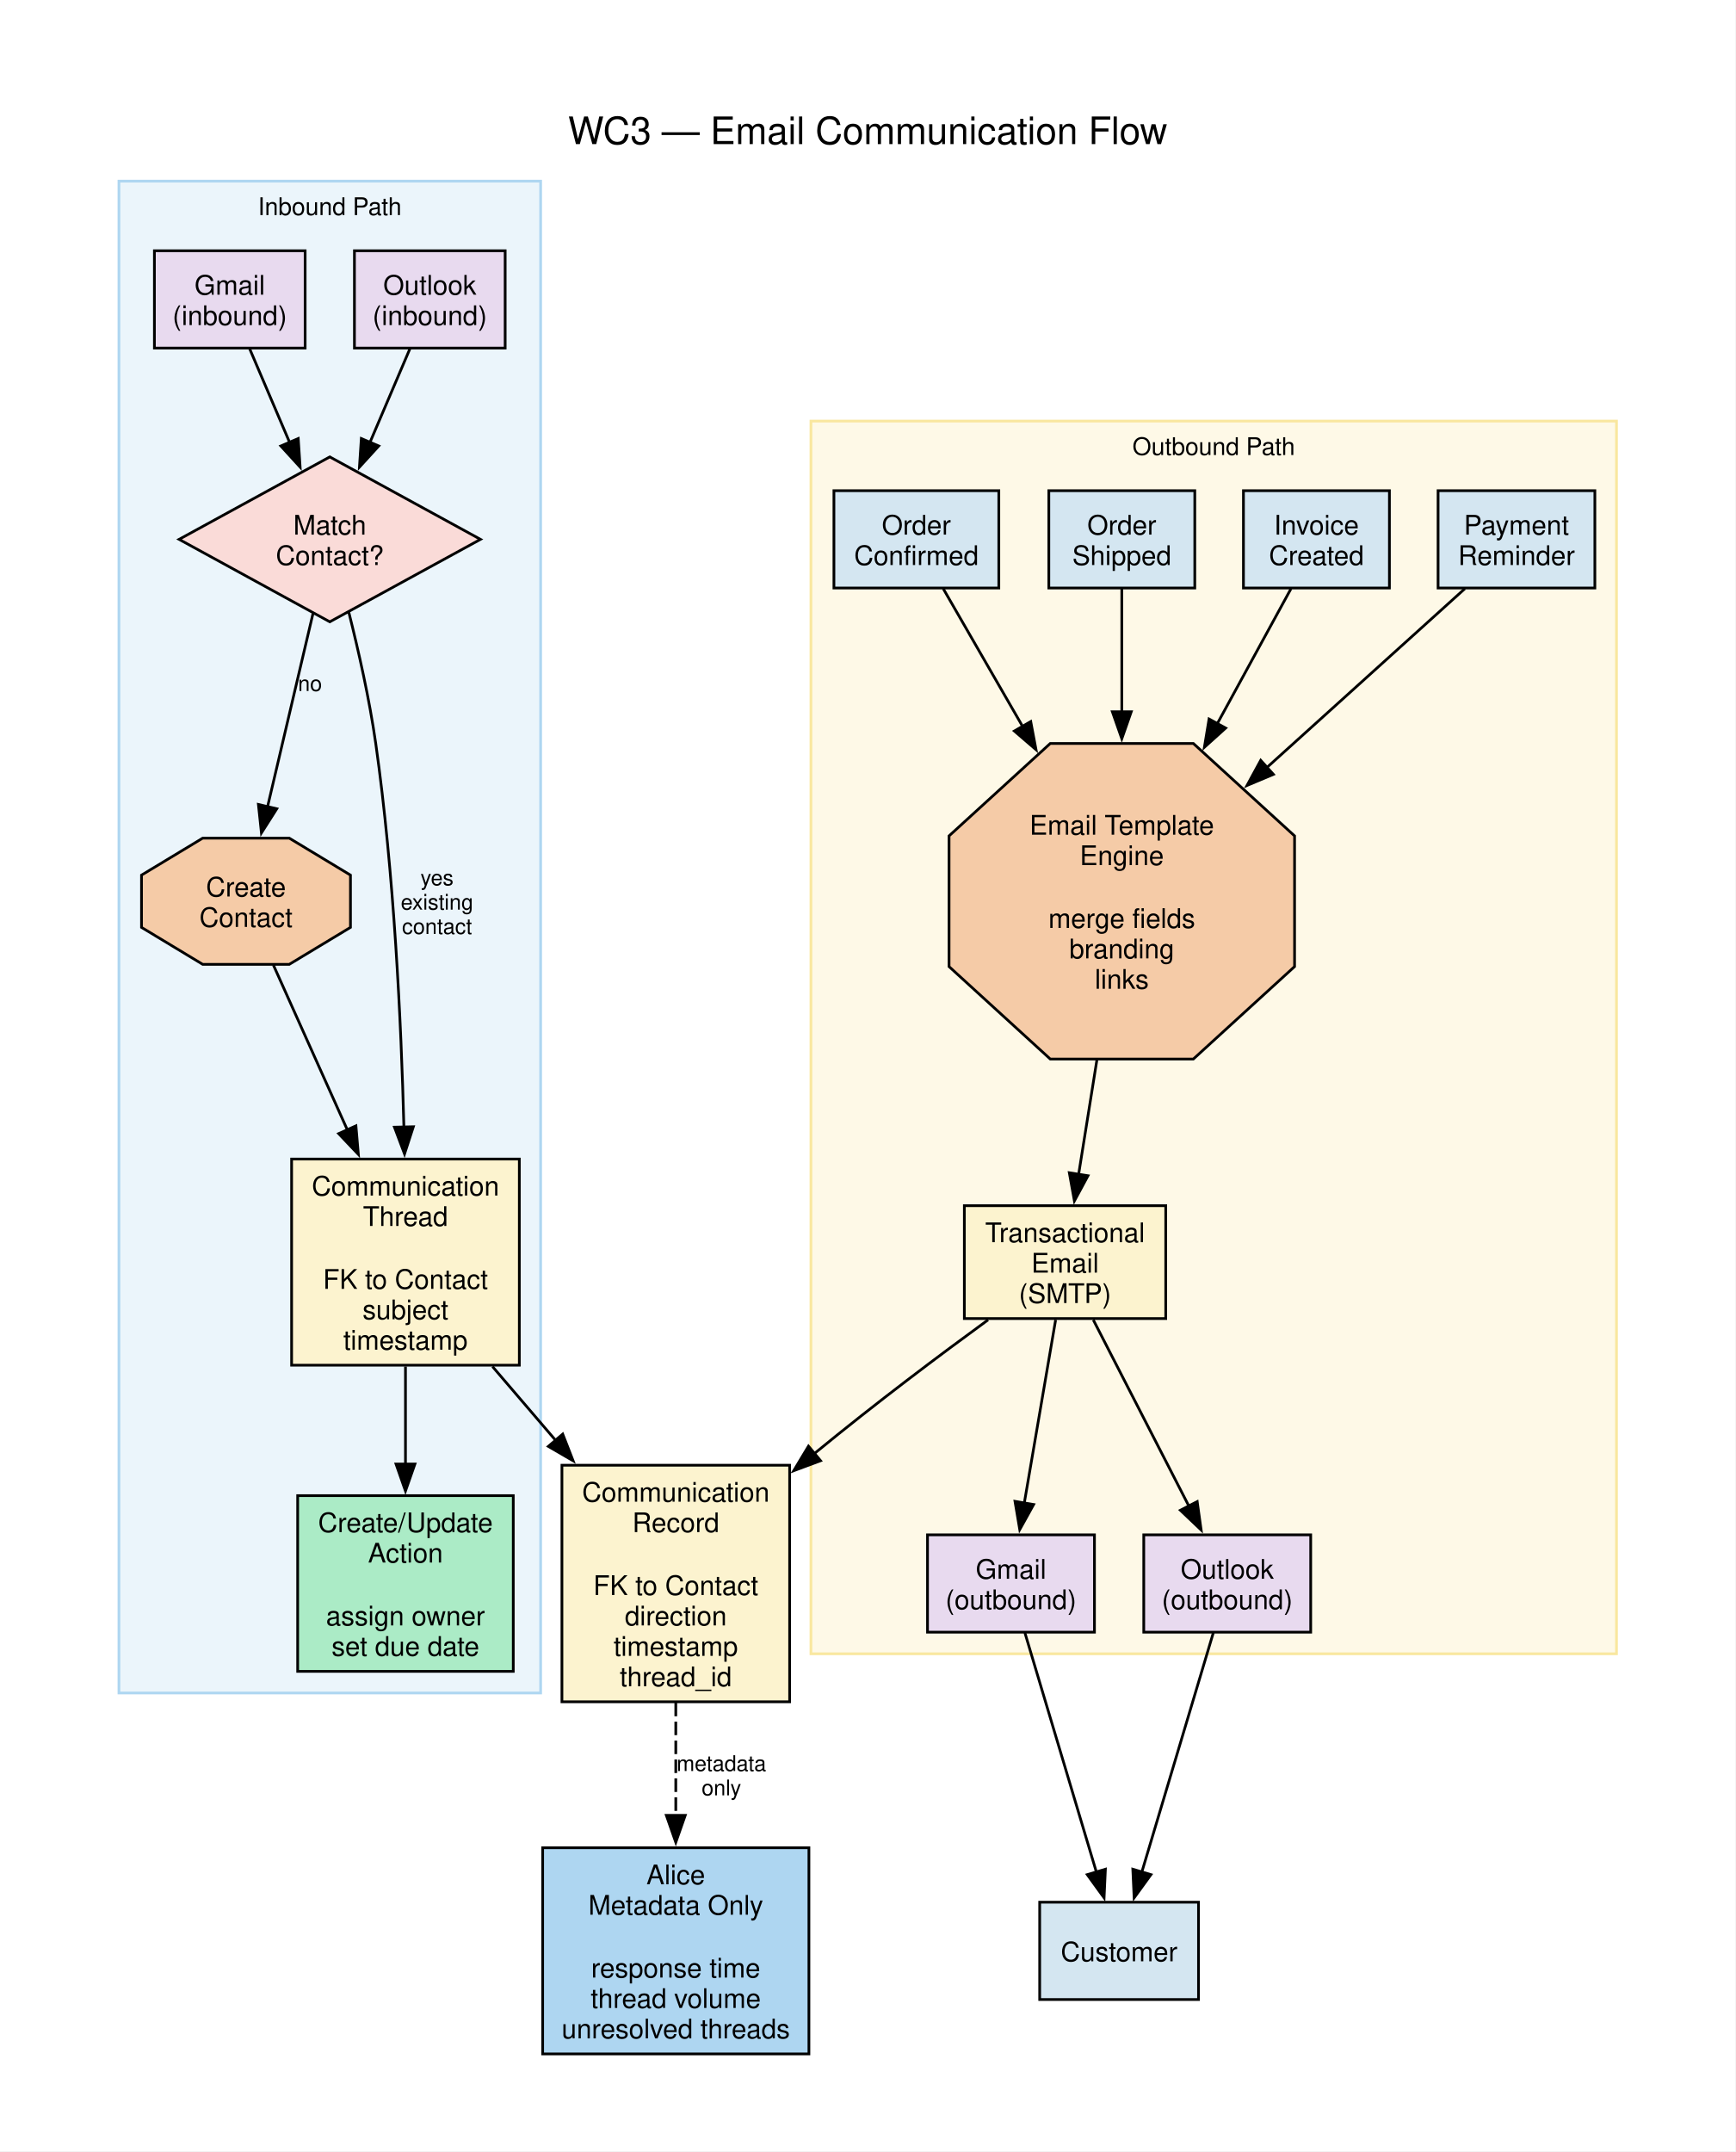
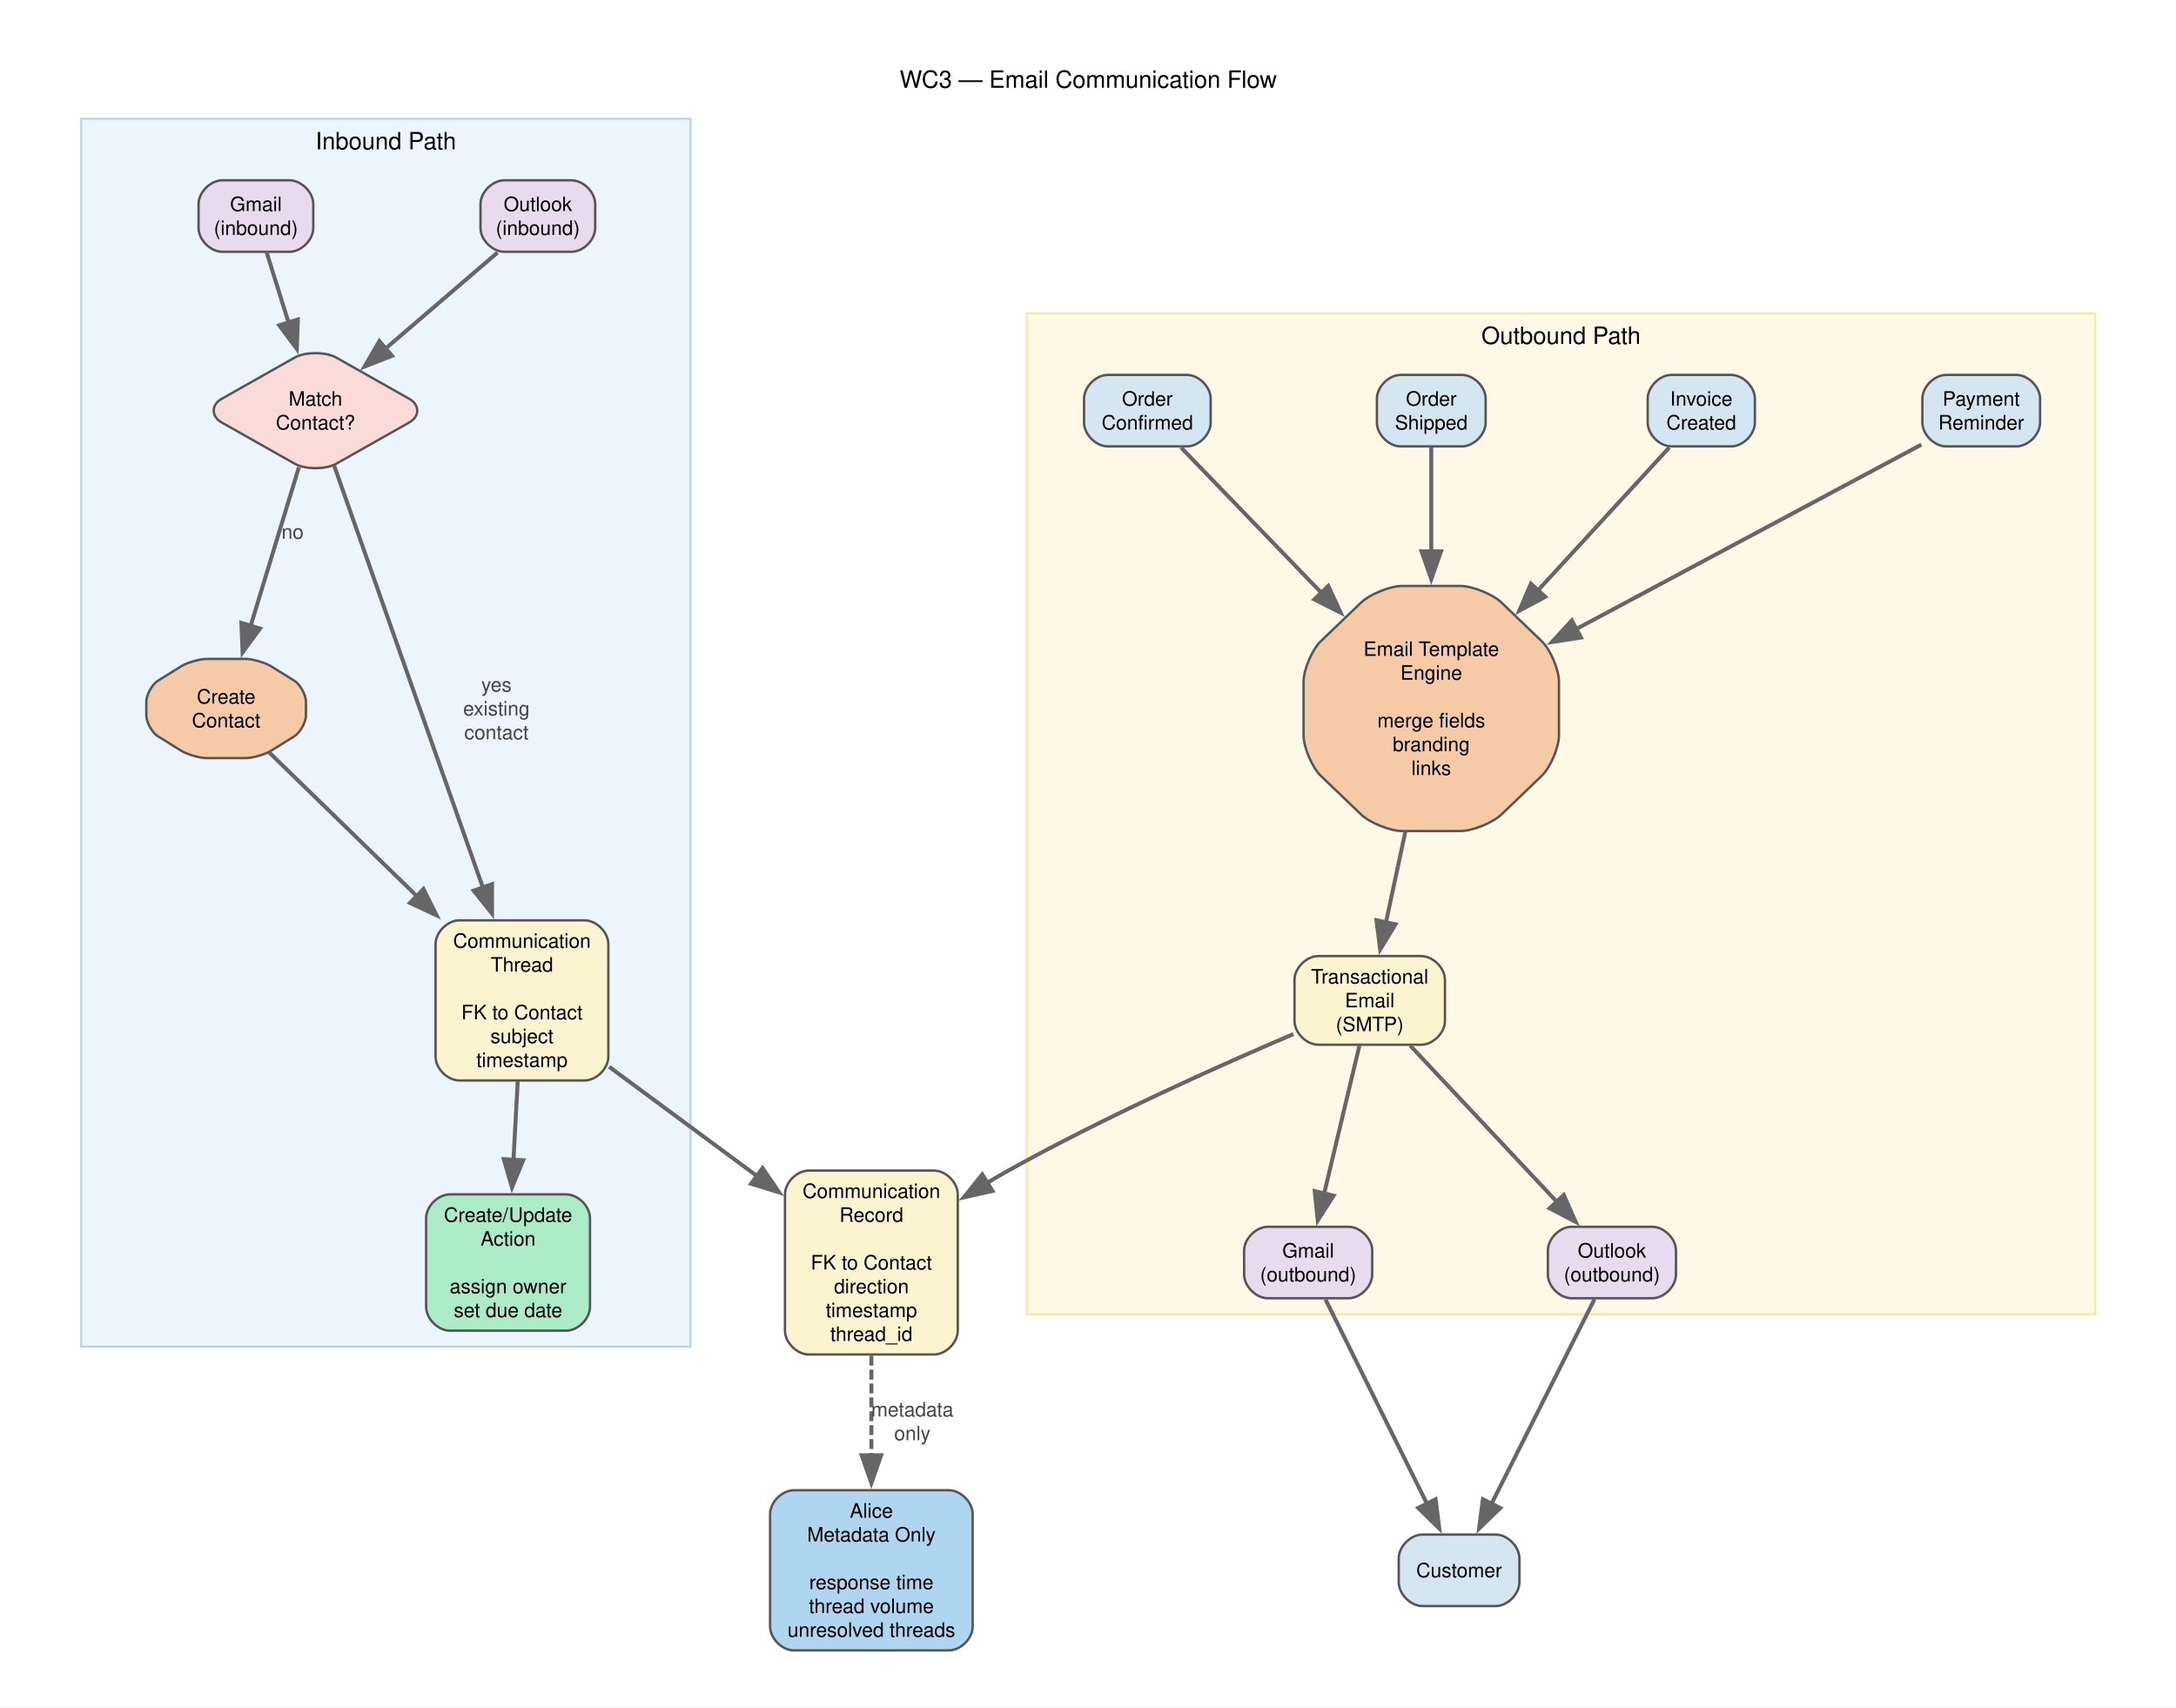
- <svg xmlns="http://www.w3.org/2000/svg" width="642pt" height="796pt" viewBox="0.00 0.00 642.00 796.00">
-   <g id="graph0" class="graph" transform="scale(1 1) rotate(0) translate(36 759.72)">
-     <polygon fill="white" stroke="none" points="-36,36 -36,-759.72 606,-759.72 606,36 -36,36" />
-     <text xml:space="preserve" text-anchor="middle" x="285" y="-706.42" font-family="Helvetica,sans-Serif" font-size="14.00">WC3 — Email Communication Flow</text>
+ <svg xmlns="http://www.w3.org/2000/svg" width="1096pt" height="860pt" viewBox="0.00 0.00 1096.00 860.00">
+   <g id="graph0" class="graph" transform="scale(1 1) rotate(0) translate(28.8 830.8)">
+     <polygon fill="white" stroke="none" points="-28.8,28.8 -28.8,-830.8 1067.46,-830.8 1067.46,28.8 -28.8,28.8" />
+     <text xml:space="preserve" text-anchor="middle" x="519.33" y="-786.6" font-family="Helvetica Neue,Helvetica,Arial,sans-serif" font-size="12.00">WC3 — Email Communication Flow</text>
    <g id="clust1" class="cluster">
-       <polygon fill="#ebf5fb" stroke="#aed6f1" points="8,-133.5 8,-692.72 164,-692.72 164,-133.5 8,-133.5" />
-       <text xml:space="preserve" text-anchor="middle" x="86" y="-680.17" font-family="Helvetica,sans-Serif" font-size="9.00">Inbound Path</text>
+       <polygon fill="#ebf5fb" stroke="#aed6f1" points="12.1,-152.64 12.1,-771 319.01,-771 319.01,-152.64 12.1,-152.64" />
+       <text xml:space="preserve" text-anchor="middle" x="165.55" y="-755.6" font-family="Helvetica Neue,Helvetica,Arial,sans-serif" font-size="12.00">Inbound Path</text>
    </g>
    <g id="clust2" class="cluster">
-       <polygon fill="#fef9e7" stroke="#f9e79f" points="264,-148 264,-603.97 562,-603.97 562,-148 264,-148" />
-       <text xml:space="preserve" text-anchor="middle" x="413" y="-591.42" font-family="Helvetica,sans-Serif" font-size="9.00">Outbound Path</text>
+       <polygon fill="#fef9e7" stroke="#f9e79f" points="488.34,-168.96 488.34,-673 1026.57,-673 1026.57,-168.96 488.34,-168.96" />
+       <text xml:space="preserve" text-anchor="middle" x="757.45" y="-657.6" font-family="Helvetica Neue,Helvetica,Arial,sans-serif" font-size="12.00">Outbound Path</text>
    </g>
    <g id="node1" class="node">
-       <polygon fill="#e8daef" stroke="black" points="76.88,-666.97 21.12,-666.97 21.12,-630.97 76.88,-630.97 76.88,-666.97" />
-       <text xml:space="preserve" text-anchor="middle" x="49" y="-650.72" font-family="Helvetica,sans-Serif" font-size="10.00">Gmail</text>
-       <text xml:space="preserve" text-anchor="middle" x="49" y="-639.47" font-family="Helvetica,sans-Serif" font-size="10.00">(inbound)</text>
+       <path fill="#e8daef" stroke="#555555" stroke-width="1.2" d="M116.99,-740C116.99,-740 83.21,-740 83.21,-740 77.21,-740 71.21,-734 71.21,-728 71.21,-728 71.21,-716 71.21,-716 71.21,-710 77.21,-704 83.21,-704 83.21,-704 116.99,-704 116.99,-704 122.99,-704 128.99,-710 128.99,-716 128.99,-716 128.99,-728 128.99,-728 128.99,-734 122.99,-740 116.99,-740" />
+       <text xml:space="preserve" text-anchor="middle" x="100.1" y="-724.5" font-family="Helvetica Neue,Helvetica,Arial,sans-serif" font-size="10.00">Gmail</text>
+       <text xml:space="preserve" text-anchor="middle" x="100.1" y="-712.5" font-family="Helvetica Neue,Helvetica,Arial,sans-serif" font-size="10.00">(inbound)</text>
    </g>
    <g id="node3" class="node">
-       <polygon fill="#fadbd8" stroke="black" points="86,-590.72 30.25,-560.22 86,-529.72 141.75,-560.22 86,-590.72" />
-       <text xml:space="preserve" text-anchor="middle" x="86" y="-561.97" font-family="Helvetica,sans-Serif" font-size="10.00">Match</text>
-       <text xml:space="preserve" text-anchor="middle" x="86" y="-550.72" font-family="Helvetica,sans-Serif" font-size="10.00">Contact?</text>
+       <path fill="#fadbd8" stroke="#555555" stroke-width="1.2" d="M119.65,-650.74C119.65,-650.74 82.76,-629.9 82.76,-629.9 77.54,-626.95 77.54,-621.05 82.76,-618.1 82.76,-618.1 119.65,-597.26 119.65,-597.26 124.87,-594.31 135.32,-594.31 140.54,-597.26 140.54,-597.26 177.43,-618.1 177.43,-618.1 182.65,-621.05 182.65,-626.95 177.43,-629.9 177.43,-629.9 140.54,-650.74 140.54,-650.74 135.32,-653.69 124.87,-653.69 119.65,-650.74" />
+       <text xml:space="preserve" text-anchor="middle" x="130.1" y="-626.5" font-family="Helvetica Neue,Helvetica,Arial,sans-serif" font-size="10.00">Match</text>
+       <text xml:space="preserve" text-anchor="middle" x="130.1" y="-614.5" font-family="Helvetica Neue,Helvetica,Arial,sans-serif" font-size="10.00">Contact?</text>
    </g>
    <g id="edge1" class="edge">
-       <path fill="none" stroke="black" d="M56.31,-630.83C60.58,-620.82 66.12,-607.83 71.26,-595.79" />
-       <polygon fill="black" stroke="black" points="74.33,-597.51 75.03,-586.94 67.89,-594.76 74.33,-597.51" />
+       <path fill="none" stroke="#666666" stroke-width="2" d="M105.46,-703.84C108.58,-693.86 112.66,-680.81 116.6,-668.2" />
+       <polygon fill="#666666" stroke="#666666" stroke-width="2" points="121.2,-669.89 120.7,-655.06 111.85,-666.97 121.2,-669.89" />
    </g>
    <g id="node2" class="node">
-       <polygon fill="#e8daef" stroke="black" points="150.88,-666.97 95.12,-666.97 95.12,-630.97 150.88,-630.97 150.88,-666.97" />
-       <text xml:space="preserve" text-anchor="middle" x="123" y="-650.72" font-family="Helvetica,sans-Serif" font-size="10.00">Outlook</text>
-       <text xml:space="preserve" text-anchor="middle" x="123" y="-639.47" font-family="Helvetica,sans-Serif" font-size="10.00">(inbound)</text>
+       <path fill="#e8daef" stroke="#555555" stroke-width="1.2" d="M258.99,-740C258.99,-740 225.21,-740 225.21,-740 219.21,-740 213.21,-734 213.21,-728 213.21,-728 213.21,-716 213.21,-716 213.21,-710 219.21,-704 225.21,-704 225.21,-704 258.99,-704 258.99,-704 264.99,-704 270.99,-710 270.99,-716 270.99,-716 270.99,-728 270.99,-728 270.99,-734 264.99,-740 258.99,-740" />
+       <text xml:space="preserve" text-anchor="middle" x="242.1" y="-724.5" font-family="Helvetica Neue,Helvetica,Arial,sans-serif" font-size="10.00">Outlook</text>
+       <text xml:space="preserve" text-anchor="middle" x="242.1" y="-712.5" font-family="Helvetica Neue,Helvetica,Arial,sans-serif" font-size="10.00">(inbound)</text>
    </g>
    <g id="edge2" class="edge">
-       <path fill="none" stroke="black" d="M115.69,-630.83C111.42,-620.82 105.88,-607.83 100.74,-595.79" />
-       <polygon fill="black" stroke="black" points="104.11,-594.76 96.97,-586.94 97.67,-597.51 104.11,-594.76" />
+       <path fill="none" stroke="#666666" stroke-width="2" d="M221.81,-703.62C206.09,-690.14 183.91,-671.13 165.31,-655.18" />
+       <polygon fill="#666666" stroke="#666666" stroke-width="2" points="168.65,-651.59 154.83,-646.2 162.27,-659.03 168.65,-651.59" />
    </g>
    <g id="node4" class="node">
-       <polygon fill="#f5cba7" stroke="black" points="93.65,-416.69 93.65,-436.03 71.01,-449.7 38.99,-449.7 16.35,-436.03 16.35,-416.69 38.99,-403.02 71.01,-403.02 93.65,-416.69" />
-       <text xml:space="preserve" text-anchor="middle" x="55" y="-428.11" font-family="Helvetica,sans-Serif" font-size="10.00">Create</text>
-       <text xml:space="preserve" text-anchor="middle" x="55" y="-416.86" font-family="Helvetica,sans-Serif" font-size="10.00">Contact</text>
+       <path fill="#f5cba7" stroke="#555555" stroke-width="1.2" d="M125.3,-470.55C125.3,-470.55 125.3,-477.45 125.3,-477.45 125.3,-480.9 122.37,-486.17 119.44,-487.99 119.44,-487.99 107.61,-495.34 107.61,-495.34 104.68,-497.16 98.3,-498.98 94.85,-498.98 94.85,-498.98 75.34,-498.98 75.34,-498.98 71.89,-498.98 65.51,-497.16 62.58,-495.34 62.58,-495.34 50.75,-487.99 50.75,-487.99 47.82,-486.17 44.89,-480.9 44.89,-477.45 44.89,-477.45 44.89,-470.55 44.89,-470.55 44.89,-467.1 47.82,-461.83 50.75,-460.01 50.75,-460.01 62.58,-452.66 62.58,-452.66 65.51,-450.84 71.89,-449.02 75.34,-449.02 75.34,-449.02 94.85,-449.02 94.85,-449.02 98.3,-449.02 104.68,-450.84 107.61,-452.66 107.61,-452.66 119.44,-460.01 119.44,-460.01 122.37,-461.83 125.3,-467.1 125.3,-470.55" />
+       <text xml:space="preserve" text-anchor="middle" x="85.1" y="-476.5" font-family="Helvetica Neue,Helvetica,Arial,sans-serif" font-size="10.00">Create</text>
+       <text xml:space="preserve" text-anchor="middle" x="85.1" y="-464.5" font-family="Helvetica Neue,Helvetica,Arial,sans-serif" font-size="10.00">Contact</text>
    </g>
    <g id="edge4" class="edge">
-       <path fill="none" stroke="black" d="M79.8,-532.85C74.96,-512.24 68.19,-483.45 62.94,-461.15" />
-       <polygon fill="black" stroke="black" points="66.4,-460.57 60.71,-451.63 59.59,-462.17 66.4,-460.57" />
-       <text xml:space="preserve" text-anchor="middle" x="78.69" y="-504.12" font-family="Helvetica,sans-Serif" font-size="8.00">no</text>
+       <path fill="none" stroke="#666666" stroke-width="2" d="M121.74,-595.51C114.89,-572.99 105.1,-540.8 97.37,-515.36" />
+       <polygon fill="#666666" stroke="#666666" stroke-width="2" points="102.16,-514.26 93.39,-502.3 92.78,-517.12 102.16,-514.26" />
+       <text xml:space="preserve" text-anchor="middle" x="118.57" y="-559.5" font-family="Helvetica Neue,Helvetica,Arial,sans-serif" font-size="10.00" fill="#444444">no</text>
    </g>
    <g id="node5" class="node">
-       <polygon fill="#fcf3cf" stroke="black" points="156.12,-331 71.88,-331 71.88,-254.75 156.12,-254.75 156.12,-331" />
-       <text xml:space="preserve" text-anchor="middle" x="114" y="-317.5" font-family="Helvetica,sans-Serif" font-size="10.00">Communication</text>
-       <text xml:space="preserve" text-anchor="middle" x="114" y="-306.25" font-family="Helvetica,sans-Serif" font-size="10.00">Thread</text>
-       <text xml:space="preserve" text-anchor="middle" x="114" y="-283" font-family="Helvetica,sans-Serif" font-size="10.00">FK to Contact</text>
-       <text xml:space="preserve" text-anchor="middle" x="114" y="-271.75" font-family="Helvetica,sans-Serif" font-size="10.00">subject</text>
-       <text xml:space="preserve" text-anchor="middle" x="114" y="-260.5" font-family="Helvetica,sans-Serif" font-size="10.00">timestamp</text>
+       <path fill="#fcf3cf" stroke="#555555" stroke-width="1.2" d="M265.61,-367.32C265.61,-367.32 202.58,-367.32 202.58,-367.32 196.58,-367.32 190.58,-361.32 190.58,-355.32 190.58,-355.32 190.58,-298.68 190.58,-298.68 190.58,-292.68 196.58,-286.68 202.58,-286.68 202.58,-286.68 265.61,-286.68 265.61,-286.68 271.61,-286.68 277.61,-292.68 277.61,-298.68 277.61,-298.68 277.61,-355.32 277.61,-355.32 277.61,-361.32 271.61,-367.32 265.61,-367.32" />
+       <text xml:space="preserve" text-anchor="middle" x="234.1" y="-353.5" font-family="Helvetica Neue,Helvetica,Arial,sans-serif" font-size="10.00">Communication</text>
+       <text xml:space="preserve" text-anchor="middle" x="234.1" y="-341.5" font-family="Helvetica Neue,Helvetica,Arial,sans-serif" font-size="10.00">Thread</text>
+       <text xml:space="preserve" text-anchor="middle" x="234.1" y="-317.5" font-family="Helvetica Neue,Helvetica,Arial,sans-serif" font-size="10.00">FK to Contact</text>
+       <text xml:space="preserve" text-anchor="middle" x="234.1" y="-305.5" font-family="Helvetica Neue,Helvetica,Arial,sans-serif" font-size="10.00">subject</text>
+       <text xml:space="preserve" text-anchor="middle" x="234.1" y="-293.5" font-family="Helvetica Neue,Helvetica,Arial,sans-serif" font-size="10.00">timestamp</text>
    </g>
    <g id="edge3" class="edge">
-       <path fill="none" stroke="black" d="M93.05,-533.21C96.63,-518.99 100.69,-501.01 103,-484.72 109.8,-436.78 112.42,-381.49 113.42,-342.8" />
-       <polygon fill="black" stroke="black" points="116.92,-342.95 113.65,-332.87 109.92,-342.79 116.92,-342.95" />
-       <text xml:space="preserve" text-anchor="middle" x="125.68" y="-432.26" font-family="Helvetica,sans-Serif" font-size="8.00">yes</text>
-       <text xml:space="preserve" text-anchor="middle" x="125.68" y="-423.26" font-family="Helvetica,sans-Serif" font-size="8.00">existing</text>
-       <text xml:space="preserve" text-anchor="middle" x="125.68" y="-414.26" font-family="Helvetica,sans-Serif" font-size="8.00">contact</text>
+       <path fill="none" stroke="#666666" stroke-width="2" d="M139.51,-596.3C156.39,-548.42 192.13,-447.02 214.53,-383.51" />
+       <polygon fill="#666666" stroke="#666666" stroke-width="2" points="219.01,-385.53 219.04,-370.7 209.77,-382.27 219.01,-385.53" />
+       <text xml:space="preserve" text-anchor="middle" x="221.25" y="-482.5" font-family="Helvetica Neue,Helvetica,Arial,sans-serif" font-size="10.00" fill="#444444">yes</text>
+       <text xml:space="preserve" text-anchor="middle" x="221.25" y="-470.5" font-family="Helvetica Neue,Helvetica,Arial,sans-serif" font-size="10.00" fill="#444444">existing</text>
+       <text xml:space="preserve" text-anchor="middle" x="221.25" y="-458.5" font-family="Helvetica Neue,Helvetica,Arial,sans-serif" font-size="10.00" fill="#444444">contact</text>
    </g>
    <g id="edge5" class="edge">
-       <path fill="none" stroke="black" d="M65.14,-402.76C72.67,-385.99 83.2,-362.51 92.56,-341.65" />
-       <polygon fill="black" stroke="black" points="95.67,-343.28 96.57,-332.72 89.28,-340.41 95.67,-343.28" />
+       <path fill="none" stroke="#666666" stroke-width="2" d="M106.76,-451.92C126.27,-432.93 155.74,-404.25 181.42,-379.26" />
+       <polygon fill="#666666" stroke="#666666" stroke-width="2" points="184.49,-383.11 191.11,-369.83 177.66,-376.09 184.49,-383.11" />
    </g>
    <g id="node6" class="node">
-       <polygon fill="#abebc6" stroke="black" points="153.88,-206.5 74.12,-206.5 74.12,-141.5 153.88,-141.5 153.88,-206.5" />
-       <text xml:space="preserve" text-anchor="middle" x="114" y="-193" font-family="Helvetica,sans-Serif" font-size="10.00">Create/Update</text>
-       <text xml:space="preserve" text-anchor="middle" x="114" y="-181.75" font-family="Helvetica,sans-Serif" font-size="10.00">Action</text>
-       <text xml:space="preserve" text-anchor="middle" x="114" y="-158.5" font-family="Helvetica,sans-Serif" font-size="10.00">assign owner</text>
-       <text xml:space="preserve" text-anchor="middle" x="114" y="-147.25" font-family="Helvetica,sans-Serif" font-size="10.00">set due date</text>
+       <path fill="#abebc6" stroke="#555555" stroke-width="1.2" d="M256.36,-229.32C256.36,-229.32 197.83,-229.32 197.83,-229.32 191.83,-229.32 185.83,-223.32 185.83,-217.32 185.83,-217.32 185.83,-172.68 185.83,-172.68 185.83,-166.68 191.83,-160.68 197.83,-160.68 197.83,-160.68 256.36,-160.68 256.36,-160.68 262.36,-160.68 268.36,-166.68 268.36,-172.68 268.36,-172.68 268.36,-217.32 268.36,-217.32 268.36,-223.32 262.36,-229.32 256.36,-229.32" />
+       <text xml:space="preserve" text-anchor="middle" x="227.1" y="-215.5" font-family="Helvetica Neue,Helvetica,Arial,sans-serif" font-size="10.00">Create/Update</text>
+       <text xml:space="preserve" text-anchor="middle" x="227.1" y="-203.5" font-family="Helvetica Neue,Helvetica,Arial,sans-serif" font-size="10.00">Action</text>
+       <text xml:space="preserve" text-anchor="middle" x="227.1" y="-179.5" font-family="Helvetica Neue,Helvetica,Arial,sans-serif" font-size="10.00">assign owner</text>
+       <text xml:space="preserve" text-anchor="middle" x="227.1" y="-167.5" font-family="Helvetica Neue,Helvetica,Arial,sans-serif" font-size="10.00">set due date</text>
    </g>
    <g id="edge6" class="edge">
-       <path fill="none" stroke="black" d="M114,-254.25C114,-242.74 114,-229.99 114,-218.14" />
-       <polygon fill="black" stroke="black" points="117.5,-218.19 114,-208.19 110.5,-218.19 117.5,-218.19" />
+       <path fill="none" stroke="#666666" stroke-width="2" d="M231.96,-286.29C231.28,-273.73 230.52,-259.67 229.81,-246.45" />
+       <polygon fill="#666666" stroke="#666666" stroke-width="2" points="234.72,-246.51 229.08,-232.79 224.94,-247.03 234.72,-246.51" />
    </g>
    <g id="node16" class="node">
-       <polygon fill="#fcf3cf" stroke="black" points="256.12,-217.75 171.88,-217.75 171.88,-130.25 256.12,-130.25 256.12,-217.75" />
-       <text xml:space="preserve" text-anchor="middle" x="214" y="-204.25" font-family="Helvetica,sans-Serif" font-size="10.00">Communication</text>
-       <text xml:space="preserve" text-anchor="middle" x="214" y="-193" font-family="Helvetica,sans-Serif" font-size="10.00">Record</text>
-       <text xml:space="preserve" text-anchor="middle" x="214" y="-169.75" font-family="Helvetica,sans-Serif" font-size="10.00">FK to Contact</text>
-       <text xml:space="preserve" text-anchor="middle" x="214" y="-158.5" font-family="Helvetica,sans-Serif" font-size="10.00">direction</text>
-       <text xml:space="preserve" text-anchor="middle" x="214" y="-147.25" font-family="Helvetica,sans-Serif" font-size="10.00">timestamp</text>
-       <text xml:space="preserve" text-anchor="middle" x="214" y="-136" font-family="Helvetica,sans-Serif" font-size="10.00">thread_id</text>
+       <path fill="#fcf3cf" stroke="#555555" stroke-width="1.2" d="M441.61,-241.32C441.61,-241.32 378.58,-241.32 378.58,-241.32 372.58,-241.32 366.58,-235.32 366.58,-229.32 366.58,-229.32 366.58,-160.68 366.58,-160.68 366.58,-154.68 372.58,-148.68 378.58,-148.68 378.58,-148.68 441.61,-148.68 441.61,-148.68 447.61,-148.68 453.61,-154.68 453.61,-160.68 453.61,-160.68 453.61,-229.32 453.61,-229.32 453.61,-235.32 447.61,-241.32 441.61,-241.32" />
+       <text xml:space="preserve" text-anchor="middle" x="410.1" y="-227.5" font-family="Helvetica Neue,Helvetica,Arial,sans-serif" font-size="10.00">Communication</text>
+       <text xml:space="preserve" text-anchor="middle" x="410.1" y="-215.5" font-family="Helvetica Neue,Helvetica,Arial,sans-serif" font-size="10.00">Record</text>
+       <text xml:space="preserve" text-anchor="middle" x="410.1" y="-191.5" font-family="Helvetica Neue,Helvetica,Arial,sans-serif" font-size="10.00">FK to Contact</text>
+       <text xml:space="preserve" text-anchor="middle" x="410.1" y="-179.5" font-family="Helvetica Neue,Helvetica,Arial,sans-serif" font-size="10.00">direction</text>
+       <text xml:space="preserve" text-anchor="middle" x="410.1" y="-167.5" font-family="Helvetica Neue,Helvetica,Arial,sans-serif" font-size="10.00">timestamp</text>
+       <text xml:space="preserve" text-anchor="middle" x="410.1" y="-155.5" font-family="Helvetica Neue,Helvetica,Arial,sans-serif" font-size="10.00">thread_id</text>
    </g>
    <g id="edge7" class="edge">
-       <path fill="none" stroke="black" d="M146.19,-254.25C153.63,-245.55 161.68,-236.15 169.54,-226.96" />
-       <polygon fill="black" stroke="black" points="172.17,-229.27 176.02,-219.39 166.85,-224.72 172.17,-229.27" />
+       <path fill="none" stroke="#666666" stroke-width="2" d="M278.05,-293.53C300.63,-276.86 328.41,-256.33 352.66,-238.42" />
+       <polygon fill="#666666" stroke="#666666" stroke-width="2" points="355.3,-242.56 363.65,-230.3 349.48,-234.68 355.3,-242.56" />
    </g>
    <g id="node7" class="node">
-       <polygon fill="#d4e6f1" stroke="black" points="333.5,-578.22 272.5,-578.22 272.5,-542.22 333.5,-542.22 333.5,-578.22" />
-       <text xml:space="preserve" text-anchor="middle" x="303" y="-561.97" font-family="Helvetica,sans-Serif" font-size="10.00">Order</text>
-       <text xml:space="preserve" text-anchor="middle" x="303" y="-550.72" font-family="Helvetica,sans-Serif" font-size="10.00">Confirmed</text>
+       <path fill="#d4e6f1" stroke="#555555" stroke-width="1.2" d="M568.99,-642C568.99,-642 529.21,-642 529.21,-642 523.21,-642 517.21,-636 517.21,-630 517.21,-630 517.21,-618 517.21,-618 517.21,-612 523.21,-606 529.21,-606 529.21,-606 568.99,-606 568.99,-606 574.99,-606 580.99,-612 580.99,-618 580.99,-618 580.99,-630 580.99,-630 580.99,-636 574.99,-642 568.99,-642" />
+       <text xml:space="preserve" text-anchor="middle" x="549.1" y="-626.5" font-family="Helvetica Neue,Helvetica,Arial,sans-serif" font-size="10.00">Order</text>
+       <text xml:space="preserve" text-anchor="middle" x="549.1" y="-614.5" font-family="Helvetica Neue,Helvetica,Arial,sans-serif" font-size="10.00">Confirmed</text>
    </g>
    <g id="node11" class="node">
-       <polygon fill="#f5cba7" stroke="black" points="442.91,-402.19 442.91,-450.53 405.47,-484.72 352.53,-484.72 315.09,-450.53 315.09,-402.19 352.53,-368 405.47,-368 442.91,-402.19" />
-       <text xml:space="preserve" text-anchor="middle" x="379" y="-450.98" font-family="Helvetica,sans-Serif" font-size="10.00">Email Template</text>
-       <text xml:space="preserve" text-anchor="middle" x="379" y="-439.73" font-family="Helvetica,sans-Serif" font-size="10.00">Engine</text>
-       <text xml:space="preserve" text-anchor="middle" x="379" y="-416.48" font-family="Helvetica,sans-Serif" font-size="10.00">merge fields</text>
-       <text xml:space="preserve" text-anchor="middle" x="379" y="-405.23" font-family="Helvetica,sans-Serif" font-size="10.00">branding</text>
-       <text xml:space="preserve" text-anchor="middle" x="379" y="-393.98" font-family="Helvetica,sans-Serif" font-size="10.00">links</text>
+       <path fill="#f5cba7" stroke="#555555" stroke-width="1.2" d="M756.41,-460.44C756.41,-460.44 756.41,-487.56 756.41,-487.56 756.41,-493.56 752.08,-503.72 747.75,-507.87 747.75,-507.87 727.39,-527.41 727.39,-527.41 723.06,-531.56 712.73,-535.72 706.73,-535.72 706.73,-535.72 677.46,-535.72 677.46,-535.72 671.46,-535.72 661.13,-531.56 656.8,-527.41 656.8,-527.41 636.44,-507.87 636.44,-507.87 632.11,-503.72 627.78,-493.56 627.78,-487.56 627.78,-487.56 627.78,-460.44 627.78,-460.44 627.78,-454.44 632.11,-444.28 636.44,-440.13 636.44,-440.13 656.8,-420.59 656.8,-420.59 661.13,-416.44 671.46,-412.28 677.46,-412.28 677.46,-412.28 706.73,-412.28 706.73,-412.28 712.73,-412.28 723.06,-416.44 727.39,-420.59 727.39,-420.59 747.75,-440.13 747.75,-440.13 752.08,-444.28 756.41,-454.44 756.41,-460.44" />
+       <text xml:space="preserve" text-anchor="middle" x="692.1" y="-500.5" font-family="Helvetica Neue,Helvetica,Arial,sans-serif" font-size="10.00">Email Template</text>
+       <text xml:space="preserve" text-anchor="middle" x="692.1" y="-488.5" font-family="Helvetica Neue,Helvetica,Arial,sans-serif" font-size="10.00">Engine</text>
+       <text xml:space="preserve" text-anchor="middle" x="692.1" y="-464.5" font-family="Helvetica Neue,Helvetica,Arial,sans-serif" font-size="10.00">merge fields</text>
+       <text xml:space="preserve" text-anchor="middle" x="692.1" y="-452.5" font-family="Helvetica Neue,Helvetica,Arial,sans-serif" font-size="10.00">branding</text>
+       <text xml:space="preserve" text-anchor="middle" x="692.1" y="-440.5" font-family="Helvetica Neue,Helvetica,Arial,sans-serif" font-size="10.00">links</text>
    </g>
    <g id="edge8" class="edge">
-       <path fill="none" stroke="black" d="M312.94,-541.98C320.54,-528.78 331.54,-509.7 342.38,-490.89" />
-       <polygon fill="black" stroke="black" points="345.31,-492.83 347.27,-482.42 339.24,-489.33 345.31,-492.83" />
+       <path fill="none" stroke="#666666" stroke-width="2" d="M566.06,-605.44C583.5,-587.4 611.59,-558.33 636.82,-532.2" />
+       <polygon fill="#666666" stroke="#666666" stroke-width="2" points="640.24,-535.72 646.45,-522.25 633.19,-528.91 640.24,-535.72" />
    </g>
    <g id="node8" class="node">
-       <polygon fill="#d4e6f1" stroke="black" points="406,-578.22 352,-578.22 352,-542.22 406,-542.22 406,-578.22" />
-       <text xml:space="preserve" text-anchor="middle" x="379" y="-561.97" font-family="Helvetica,sans-Serif" font-size="10.00">Order</text>
-       <text xml:space="preserve" text-anchor="middle" x="379" y="-550.72" font-family="Helvetica,sans-Serif" font-size="10.00">Shipped</text>
+       <path fill="#d4e6f1" stroke="#555555" stroke-width="1.2" d="M707.49,-642C707.49,-642 676.71,-642 676.71,-642 670.71,-642 664.71,-636 664.71,-630 664.71,-630 664.71,-618 664.71,-618 664.71,-612 670.71,-606 676.71,-606 676.71,-606 707.49,-606 707.49,-606 713.49,-606 719.49,-612 719.49,-618 719.49,-618 719.49,-630 719.49,-630 719.49,-636 713.49,-642 707.49,-642" />
+       <text xml:space="preserve" text-anchor="middle" x="692.1" y="-626.5" font-family="Helvetica Neue,Helvetica,Arial,sans-serif" font-size="10.00">Order</text>
+       <text xml:space="preserve" text-anchor="middle" x="692.1" y="-614.5" font-family="Helvetica Neue,Helvetica,Arial,sans-serif" font-size="10.00">Shipped</text>
    </g>
    <g id="edge9" class="edge">
-       <path fill="none" stroke="black" d="M379,-541.98C379,-530.01 379,-513.21 379,-496.15" />
-       <polygon fill="black" stroke="black" points="382.5,-496.46 379,-486.46 375.5,-496.46 382.5,-496.46" />
+       <path fill="none" stroke="#666666" stroke-width="2" d="M692.1,-605.44C692.1,-592.11 692.1,-572.76 692.1,-553.02" />
+       <polygon fill="#666666" stroke="#666666" stroke-width="2" points="697,-553.13 692.1,-539.13 687.2,-553.13 697,-553.13" />
    </g>
    <g id="node9" class="node">
-       <polygon fill="#d4e6f1" stroke="black" points="478,-578.22 424,-578.22 424,-542.22 478,-542.22 478,-578.22" />
-       <text xml:space="preserve" text-anchor="middle" x="451" y="-561.97" font-family="Helvetica,sans-Serif" font-size="10.00">Invoice</text>
-       <text xml:space="preserve" text-anchor="middle" x="451" y="-550.72" font-family="Helvetica,sans-Serif" font-size="10.00">Created</text>
+       <path fill="#d4e6f1" stroke="#555555" stroke-width="1.2" d="M843.1,-642C843.1,-642 813.1,-642 813.1,-642 807.1,-642 801.1,-636 801.1,-630 801.1,-630 801.1,-618 801.1,-618 801.1,-612 807.1,-606 813.1,-606 813.1,-606 843.1,-606 843.1,-606 849.1,-606 855.1,-612 855.1,-618 855.1,-618 855.1,-630 855.1,-630 855.1,-636 849.1,-642 843.1,-642" />
+       <text xml:space="preserve" text-anchor="middle" x="828.1" y="-626.5" font-family="Helvetica Neue,Helvetica,Arial,sans-serif" font-size="10.00">Invoice</text>
+       <text xml:space="preserve" text-anchor="middle" x="828.1" y="-614.5" font-family="Helvetica Neue,Helvetica,Arial,sans-serif" font-size="10.00">Created</text>
    </g>
    <g id="edge10" class="edge">
-       <path fill="none" stroke="black" d="M441.59,-541.98C434.51,-529.02 424.34,-510.39 414.25,-491.91" />
-       <polygon fill="black" stroke="black" points="417.42,-490.42 409.55,-483.32 411.28,-493.77 417.42,-490.42" />
+       <path fill="none" stroke="#666666" stroke-width="2" d="M811.96,-605.44C795.63,-587.67 769.49,-559.22 745.78,-533.42" />
+       <polygon fill="#666666" stroke="#666666" stroke-width="2" points="749.51,-530.24 736.43,-523.25 742.3,-536.87 749.51,-530.24" />
    </g>
    <g id="node10" class="node">
-       <polygon fill="#d4e6f1" stroke="black" points="554,-578.22 496,-578.22 496,-542.22 554,-542.22 554,-578.22" />
-       <text xml:space="preserve" text-anchor="middle" x="525" y="-561.97" font-family="Helvetica,sans-Serif" font-size="10.00">Payment</text>
-       <text xml:space="preserve" text-anchor="middle" x="525" y="-550.72" font-family="Helvetica,sans-Serif" font-size="10.00">Reminder</text>
+       <path fill="#d4e6f1" stroke="#555555" stroke-width="1.2" d="M986.74,-642C986.74,-642 951.46,-642 951.46,-642 945.46,-642 939.46,-636 939.46,-630 939.46,-630 939.46,-618 939.46,-618 939.46,-612 945.46,-606 951.46,-606 951.46,-606 986.74,-606 986.74,-606 992.74,-606 998.74,-612 998.74,-618 998.74,-618 998.74,-630 998.74,-630 998.74,-636 992.74,-642 986.74,-642" />
+       <text xml:space="preserve" text-anchor="middle" x="969.1" y="-626.5" font-family="Helvetica Neue,Helvetica,Arial,sans-serif" font-size="10.00">Payment</text>
+       <text xml:space="preserve" text-anchor="middle" x="969.1" y="-614.5" font-family="Helvetica Neue,Helvetica,Arial,sans-serif" font-size="10.00">Reminder</text>
    </g>
    <g id="edge11" class="edge">
-       <path fill="none" stroke="black" d="M505.91,-541.98C487.37,-525.23 458.35,-499.02 432.73,-475.88" />
-       <polygon fill="black" stroke="black" points="435.08,-473.29 425.32,-469.19 430.39,-478.49 435.08,-473.29" />
+       <path fill="none" stroke="#666666" stroke-width="2" d="M938.92,-606.88C897.48,-584.73 821.62,-544.2 764.9,-513.9" />
+       <polygon fill="#666666" stroke="#666666" stroke-width="2" points="767.51,-509.74 752.86,-507.46 762.9,-518.38 767.51,-509.74" />
    </g>
    <g id="node12" class="node">
-       <polygon fill="#fcf3cf" stroke="black" points="395.25,-313.75 320.75,-313.75 320.75,-272 395.25,-272 395.25,-313.75" />
-       <text xml:space="preserve" text-anchor="middle" x="358" y="-300.25" font-family="Helvetica,sans-Serif" font-size="10.00">Transactional</text>
-       <text xml:space="preserve" text-anchor="middle" x="358" y="-289" font-family="Helvetica,sans-Serif" font-size="10.00">Email</text>
-       <text xml:space="preserve" text-anchor="middle" x="358" y="-277.75" font-family="Helvetica,sans-Serif" font-size="10.00">(SMTP)</text>
+       <path fill="#fcf3cf" stroke="#555555" stroke-width="1.2" d="M686.99,-349.32C686.99,-349.32 635.21,-349.32 635.21,-349.32 629.21,-349.32 623.21,-343.32 623.21,-337.32 623.21,-337.32 623.21,-316.68 623.21,-316.68 623.21,-310.68 629.21,-304.68 635.21,-304.68 635.21,-304.68 686.99,-304.68 686.99,-304.68 692.99,-304.68 698.99,-310.68 698.99,-316.68 698.99,-316.68 698.99,-337.32 698.99,-337.32 698.99,-343.32 692.99,-349.32 686.99,-349.32" />
+       <text xml:space="preserve" text-anchor="middle" x="661.1" y="-335.5" font-family="Helvetica Neue,Helvetica,Arial,sans-serif" font-size="10.00">Transactional</text>
+       <text xml:space="preserve" text-anchor="middle" x="661.1" y="-323.5" font-family="Helvetica Neue,Helvetica,Arial,sans-serif" font-size="10.00">Email</text>
+       <text xml:space="preserve" text-anchor="middle" x="661.1" y="-311.5" font-family="Helvetica Neue,Helvetica,Arial,sans-serif" font-size="10.00">(SMTP)</text>
    </g>
    <g id="edge12" class="edge">
-       <path fill="none" stroke="black" d="M369.79,-367.69C367.47,-353.15 365.06,-338.08 363.03,-325.38" />
-       <polygon fill="black" stroke="black" points="366.49,-324.83 361.46,-315.51 359.58,-325.94 366.49,-324.83" />
+       <path fill="none" stroke="#666666" stroke-width="2" d="M679.04,-411.93C675.71,-396.36 672.23,-380.08 669.23,-366.04" />
+       <polygon fill="#666666" stroke="#666666" stroke-width="2" points="674.08,-365.31 666.36,-352.64 664.5,-367.36 674.08,-365.31" />
    </g>
    <g id="node13" class="node">
-       <polygon fill="#e8daef" stroke="black" points="368.88,-192 307.12,-192 307.12,-156 368.88,-156 368.88,-192" />
-       <text xml:space="preserve" text-anchor="middle" x="338" y="-175.75" font-family="Helvetica,sans-Serif" font-size="10.00">Gmail</text>
-       <text xml:space="preserve" text-anchor="middle" x="338" y="-164.5" font-family="Helvetica,sans-Serif" font-size="10.00">(outbound)</text>
+       <path fill="#e8daef" stroke="#555555" stroke-width="1.2" d="M650.36,-213C650.36,-213 609.83,-213 609.83,-213 603.83,-213 597.83,-207 597.83,-201 597.83,-201 597.83,-189 597.83,-189 597.83,-183 603.83,-177 609.83,-177 609.83,-177 650.36,-177 650.36,-177 656.36,-177 662.36,-183 662.36,-189 662.36,-189 662.36,-201 662.36,-201 662.36,-207 656.36,-213 650.36,-213" />
+       <text xml:space="preserve" text-anchor="middle" x="630.1" y="-197.5" font-family="Helvetica Neue,Helvetica,Arial,sans-serif" font-size="10.00">Gmail</text>
+       <text xml:space="preserve" text-anchor="middle" x="630.1" y="-185.5" font-family="Helvetica Neue,Helvetica,Arial,sans-serif" font-size="10.00">(outbound)</text>
    </g>
    <g id="edge13" class="edge">
-       <path fill="none" stroke="black" d="M354.52,-271.52C351.3,-252.73 346.5,-224.65 342.9,-203.61" />
-       <polygon fill="black" stroke="black" points="346.38,-203.22 341.24,-193.95 339.48,-204.4 346.38,-203.22" />
+       <path fill="none" stroke="#666666" stroke-width="2" d="M655.91,-304.24C651.04,-283.85 643.7,-253.07 638.09,-229.54" />
+       <polygon fill="#666666" stroke="#666666" stroke-width="2" points="642.92,-228.68 634.91,-216.2 633.39,-230.95 642.92,-228.68" />
    </g>
    <g id="node14" class="node">
-       <polygon fill="#e8daef" stroke="black" points="448.88,-192 387.12,-192 387.12,-156 448.88,-156 448.88,-192" />
-       <text xml:space="preserve" text-anchor="middle" x="418" y="-175.75" font-family="Helvetica,sans-Serif" font-size="10.00">Outlook</text>
-       <text xml:space="preserve" text-anchor="middle" x="418" y="-164.5" font-family="Helvetica,sans-Serif" font-size="10.00">(outbound)</text>
+       <path fill="#e8daef" stroke="#555555" stroke-width="1.2" d="M803.36,-213C803.36,-213 762.83,-213 762.83,-213 756.83,-213 750.83,-207 750.83,-201 750.83,-201 750.83,-189 750.83,-189 750.83,-183 756.83,-177 762.83,-177 762.83,-177 803.36,-177 803.36,-177 809.36,-177 815.36,-183 815.36,-189 815.36,-189 815.36,-201 815.36,-201 815.36,-207 809.36,-213 803.36,-213" />
+       <text xml:space="preserve" text-anchor="middle" x="783.1" y="-197.5" font-family="Helvetica Neue,Helvetica,Arial,sans-serif" font-size="10.00">Outlook</text>
+       <text xml:space="preserve" text-anchor="middle" x="783.1" y="-185.5" font-family="Helvetica Neue,Helvetica,Arial,sans-serif" font-size="10.00">(outbound)</text>
    </g>
    <g id="edge14" class="edge">
-       <path fill="none" stroke="black" d="M368.45,-271.52C378.27,-252.38 393.05,-223.6 403.91,-202.44" />
-       <polygon fill="black" stroke="black" points="406.89,-204.3 408.35,-193.8 400.67,-201.1 406.89,-204.3" />
+       <path fill="none" stroke="#666666" stroke-width="2" d="M681.52,-304.24C701.78,-282.65 732.97,-249.41 755.44,-225.47" />
+       <polygon fill="#666666" stroke="#666666" stroke-width="2" points="758.83,-229.02 764.83,-215.46 751.68,-222.31 758.83,-229.02" />
    </g>
    <g id="edge17" class="edge">
-       <path fill="none" stroke="black" d="M329.53,-271.52C311.83,-258.61 288.52,-241.16 265.09,-221.92" />
-       <polygon fill="black" stroke="black" points="267.56,-219.42 257.63,-215.72 263.09,-224.8 267.56,-219.42" />
+       <path fill="none" stroke="#666666" stroke-width="2" d="M622.65,-310.05C585.25,-294.09 527.2,-268.12 479.1,-241.32 475.61,-239.38 472.07,-237.32 468.52,-235.2" />
+       <polygon fill="#666666" stroke="#666666" stroke-width="2" points="471.1,-231.04 456.62,-227.82 465.94,-239.37 471.1,-231.04" />
    </g>
    <g id="node15" class="node">
-       <polygon fill="#d4e6f1" stroke="black" points="407.38,-56.12 348.62,-56.12 348.62,-20.12 407.38,-20.12 407.38,-56.12" />
-       <text xml:space="preserve" text-anchor="middle" x="378" y="-34.25" font-family="Helvetica,sans-Serif" font-size="10.00">Customer</text>
+       <path fill="#d4e6f1" stroke="#555555" stroke-width="1.2" d="M724.49,-58C724.49,-58 687.71,-58 687.71,-58 681.71,-58 675.71,-52 675.71,-46 675.71,-46 675.71,-34 675.71,-34 675.71,-28 681.71,-22 687.71,-22 687.71,-22 724.49,-22 724.49,-22 730.49,-22 736.49,-28 736.49,-34 736.49,-34 736.49,-46 736.49,-46 736.49,-52 730.49,-58 724.49,-58" />
+       <text xml:space="preserve" text-anchor="middle" x="706.1" y="-36.5" font-family="Helvetica Neue,Helvetica,Arial,sans-serif" font-size="10.00">Customer</text>
    </g>
    <g id="edge15" class="edge">
-       <path fill="none" stroke="black" d="M343.15,-155.77C349.84,-133.38 361.61,-93.99 369.6,-67.24" />
-       <polygon fill="black" stroke="black" points="372.93,-68.32 372.44,-57.74 366.22,-66.32 372.93,-68.32" />
+       <path fill="none" stroke="#666666" stroke-width="2" d="M638.81,-176.45C651.3,-151.32 674.48,-104.65 690.1,-73.21" />
+       <polygon fill="#666666" stroke="#666666" stroke-width="2" points="694.29,-75.78 696.13,-61.06 685.52,-71.42 694.29,-75.78" />
    </g>
    <g id="edge16" class="edge">
-       <path fill="none" stroke="black" d="M412.85,-155.77C406.16,-133.38 394.39,-93.99 386.4,-67.24" />
-       <polygon fill="black" stroke="black" points="389.78,-66.32 383.56,-57.74 383.07,-68.32 389.78,-66.32" />
+       <path fill="none" stroke="#666666" stroke-width="2" d="M774.26,-176.45C761.61,-151.32 738.13,-104.65 722.3,-73.21" />
+       <polygon fill="#666666" stroke="#666666" stroke-width="2" points="726.86,-71.35 716.19,-61.05 718.1,-75.76 726.86,-71.35" />
    </g>
    <g id="node17" class="node">
-       <polygon fill="#aed6f1" stroke="black" points="263.25,-76.25 164.75,-76.25 164.75,0 263.25,0 263.25,-76.25" />
-       <text xml:space="preserve" text-anchor="middle" x="214" y="-62.75" font-family="Helvetica,sans-Serif" font-size="10.00">Alice</text>
-       <text xml:space="preserve" text-anchor="middle" x="214" y="-51.5" font-family="Helvetica,sans-Serif" font-size="10.00">Metadata Only</text>
-       <text xml:space="preserve" text-anchor="middle" x="214" y="-28.25" font-family="Helvetica,sans-Serif" font-size="10.00">response time</text>
-       <text xml:space="preserve" text-anchor="middle" x="214" y="-17" font-family="Helvetica,sans-Serif" font-size="10.00">thread volume</text>
-       <text xml:space="preserve" text-anchor="middle" x="214" y="-5.75" font-family="Helvetica,sans-Serif" font-size="10.00">unresolved threads</text>
+       <path fill="#aed6f1" stroke="#555555" stroke-width="1.2" d="M449.11,-80.32C449.11,-80.32 371.08,-80.32 371.08,-80.32 365.08,-80.32 359.08,-74.32 359.08,-68.32 359.08,-68.32 359.08,-11.68 359.08,-11.68 359.08,-5.68 365.08,0.32 371.08,0.32 371.08,0.32 449.11,0.32 449.11,0.32 455.11,0.32 461.11,-5.68 461.11,-11.68 461.11,-11.68 461.11,-68.32 461.11,-68.32 461.11,-74.32 455.11,-80.32 449.11,-80.32" />
+       <text xml:space="preserve" text-anchor="middle" x="410.1" y="-66.5" font-family="Helvetica Neue,Helvetica,Arial,sans-serif" font-size="10.00">Alice</text>
+       <text xml:space="preserve" text-anchor="middle" x="410.1" y="-54.5" font-family="Helvetica Neue,Helvetica,Arial,sans-serif" font-size="10.00">Metadata Only</text>
+       <text xml:space="preserve" text-anchor="middle" x="410.1" y="-30.5" font-family="Helvetica Neue,Helvetica,Arial,sans-serif" font-size="10.00">response time</text>
+       <text xml:space="preserve" text-anchor="middle" x="410.1" y="-18.5" font-family="Helvetica Neue,Helvetica,Arial,sans-serif" font-size="10.00">thread volume</text>
+       <text xml:space="preserve" text-anchor="middle" x="410.1" y="-6.5" font-family="Helvetica Neue,Helvetica,Arial,sans-serif" font-size="10.00">unresolved threads</text>
    </g>
    <g id="edge18" class="edge">
-       <path fill="none" stroke="black" stroke-dasharray="5,2" d="M214,-129.9C214,-116.53 214,-101.69 214,-87.95" />
-       <polygon fill="black" stroke="black" points="217.5,-88.24 214,-78.24 210.5,-88.24 217.5,-88.24" />
-       <text xml:space="preserve" text-anchor="middle" x="230.88" y="-104.65" font-family="Helvetica,sans-Serif" font-size="8.00">metadata</text>
-       <text xml:space="preserve" text-anchor="middle" x="230.88" y="-95.65" font-family="Helvetica,sans-Serif" font-size="8.00">only</text>
+       <path fill="none" stroke="#666666" stroke-width="2" stroke-dasharray="5,2" d="M410.1,-148.09C410.1,-132.3 410.1,-114.43 410.1,-97.87" />
+       <polygon fill="#666666" stroke="#666666" stroke-width="2" points="415,-97.94 410.1,-83.94 405.2,-97.94 415,-97.94" />
+       <text xml:space="preserve" text-anchor="middle" x="430.72" y="-117.5" font-family="Helvetica Neue,Helvetica,Arial,sans-serif" font-size="10.00" fill="#444444">metadata</text>
+       <text xml:space="preserve" text-anchor="middle" x="430.72" y="-105.5" font-family="Helvetica Neue,Helvetica,Arial,sans-serif" font-size="10.00" fill="#444444">only</text>
    </g>
  </g>
</svg>
